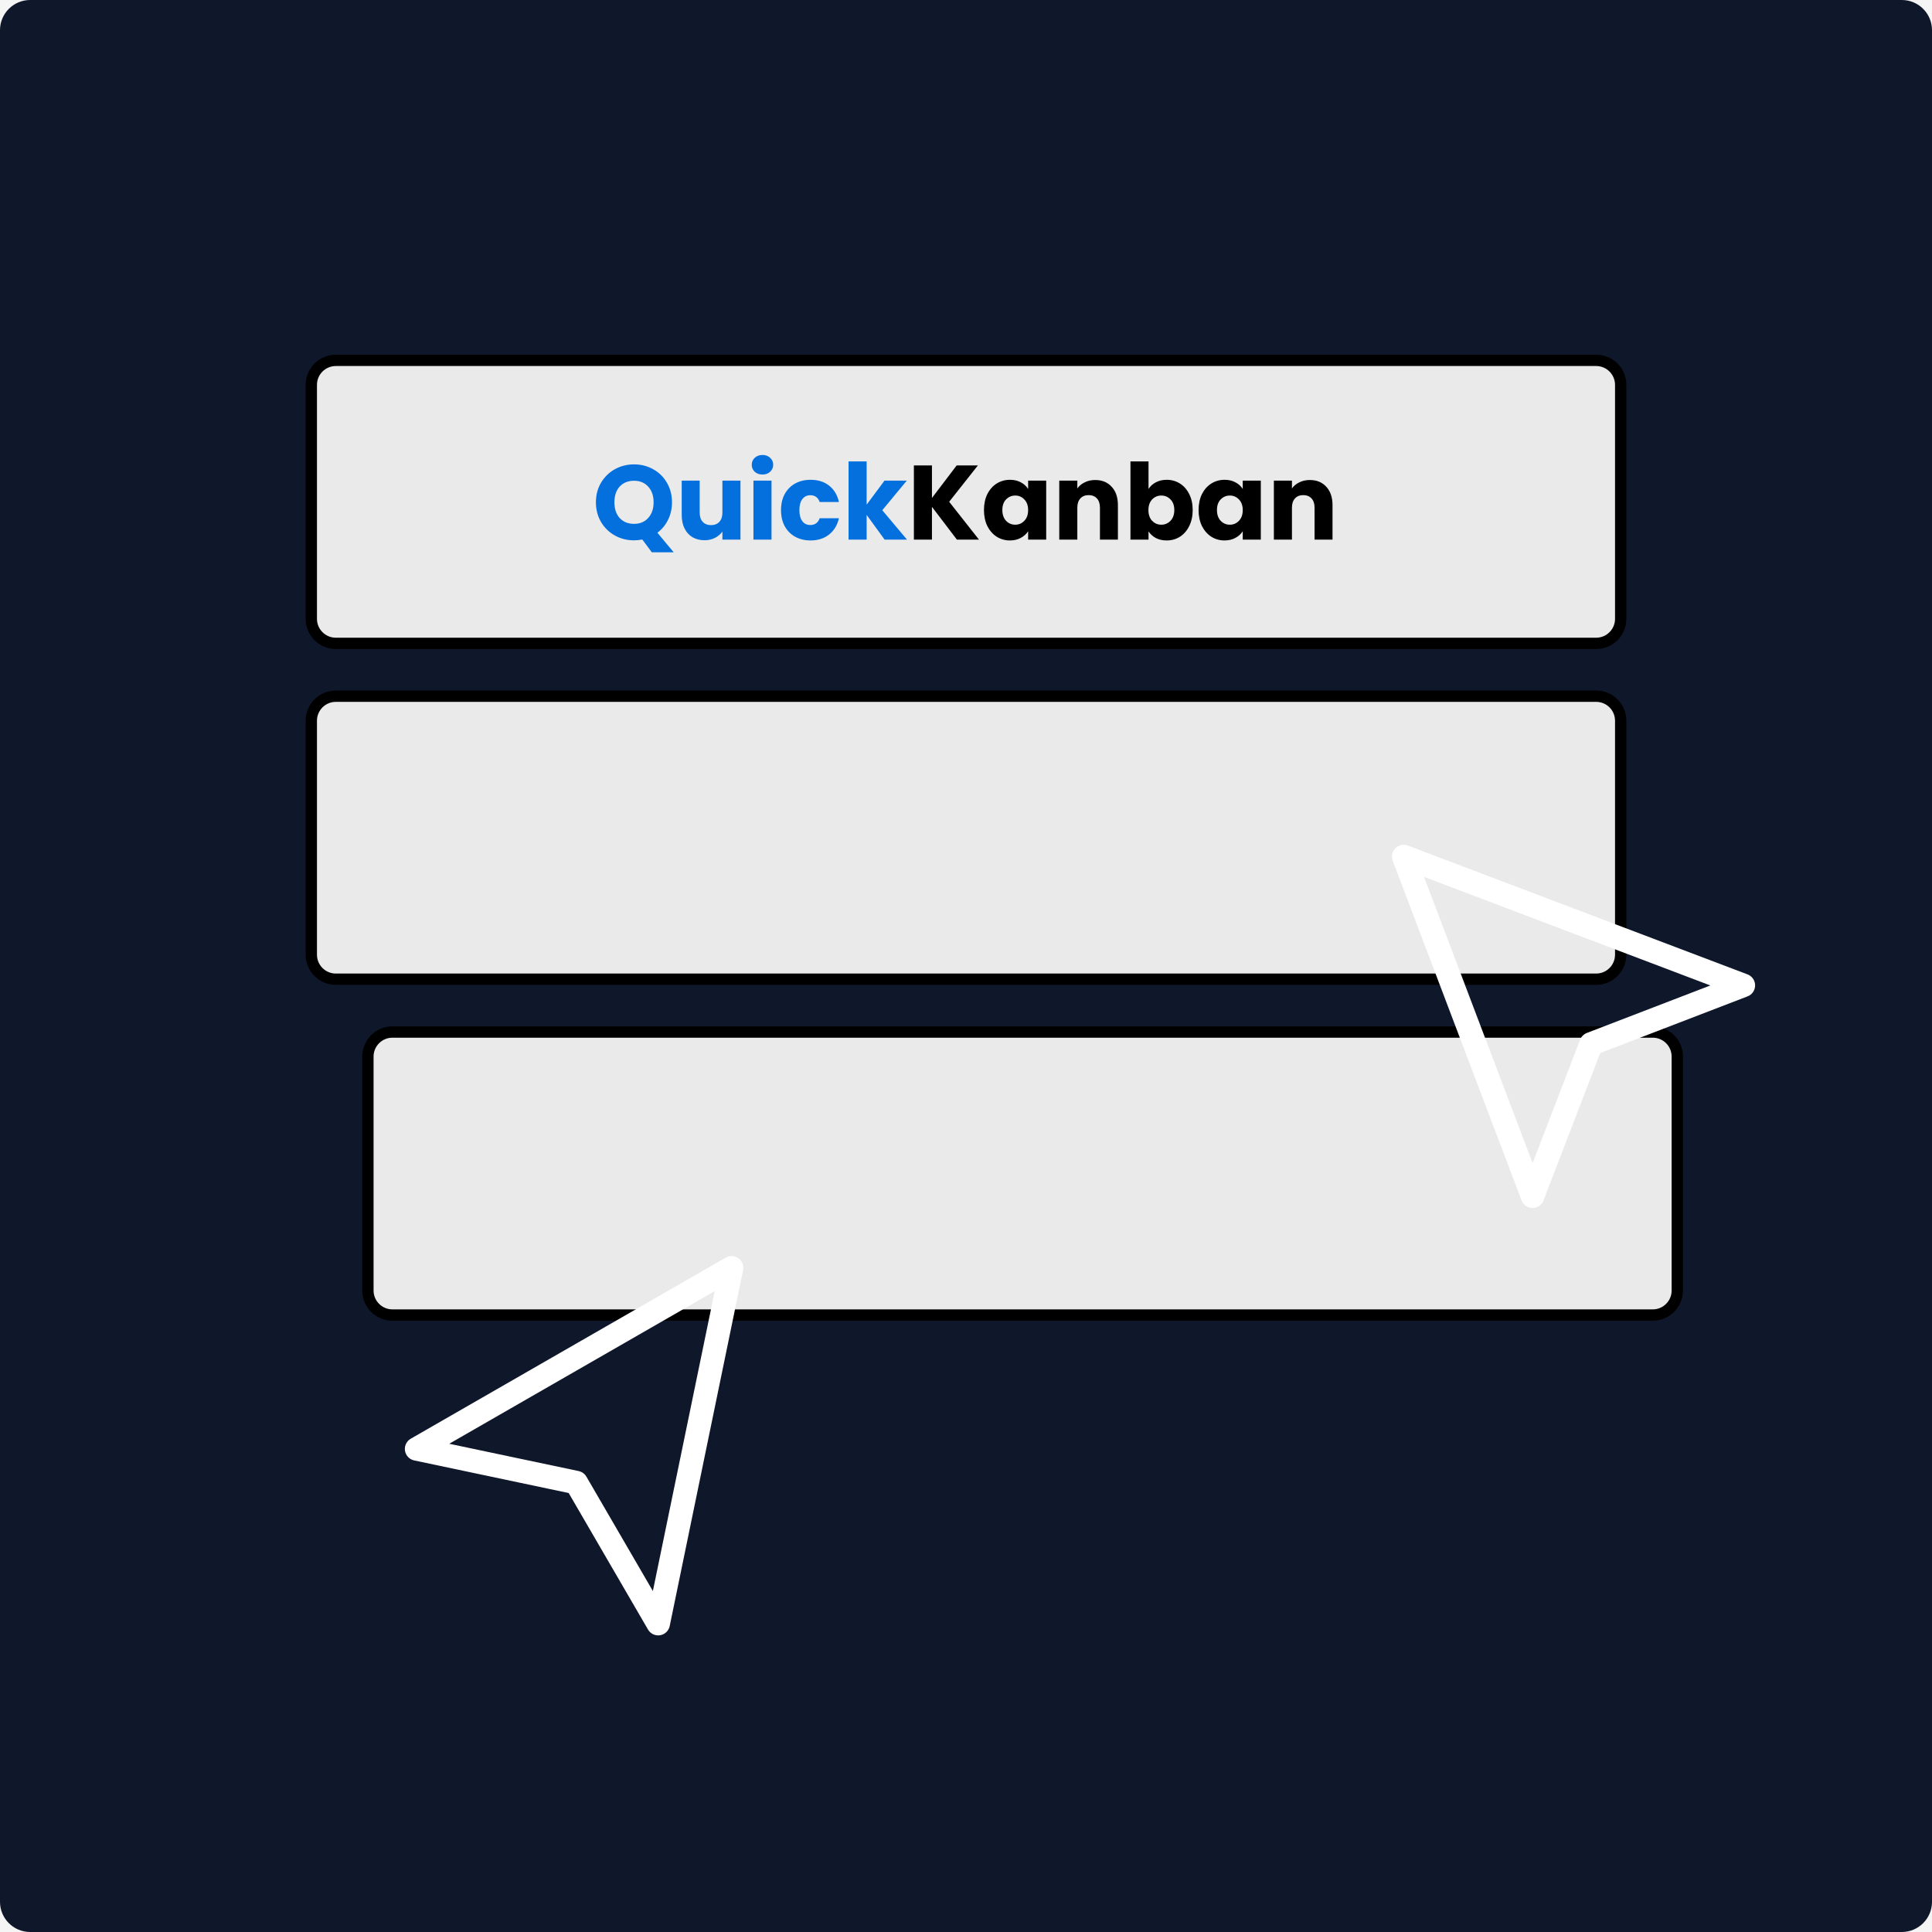
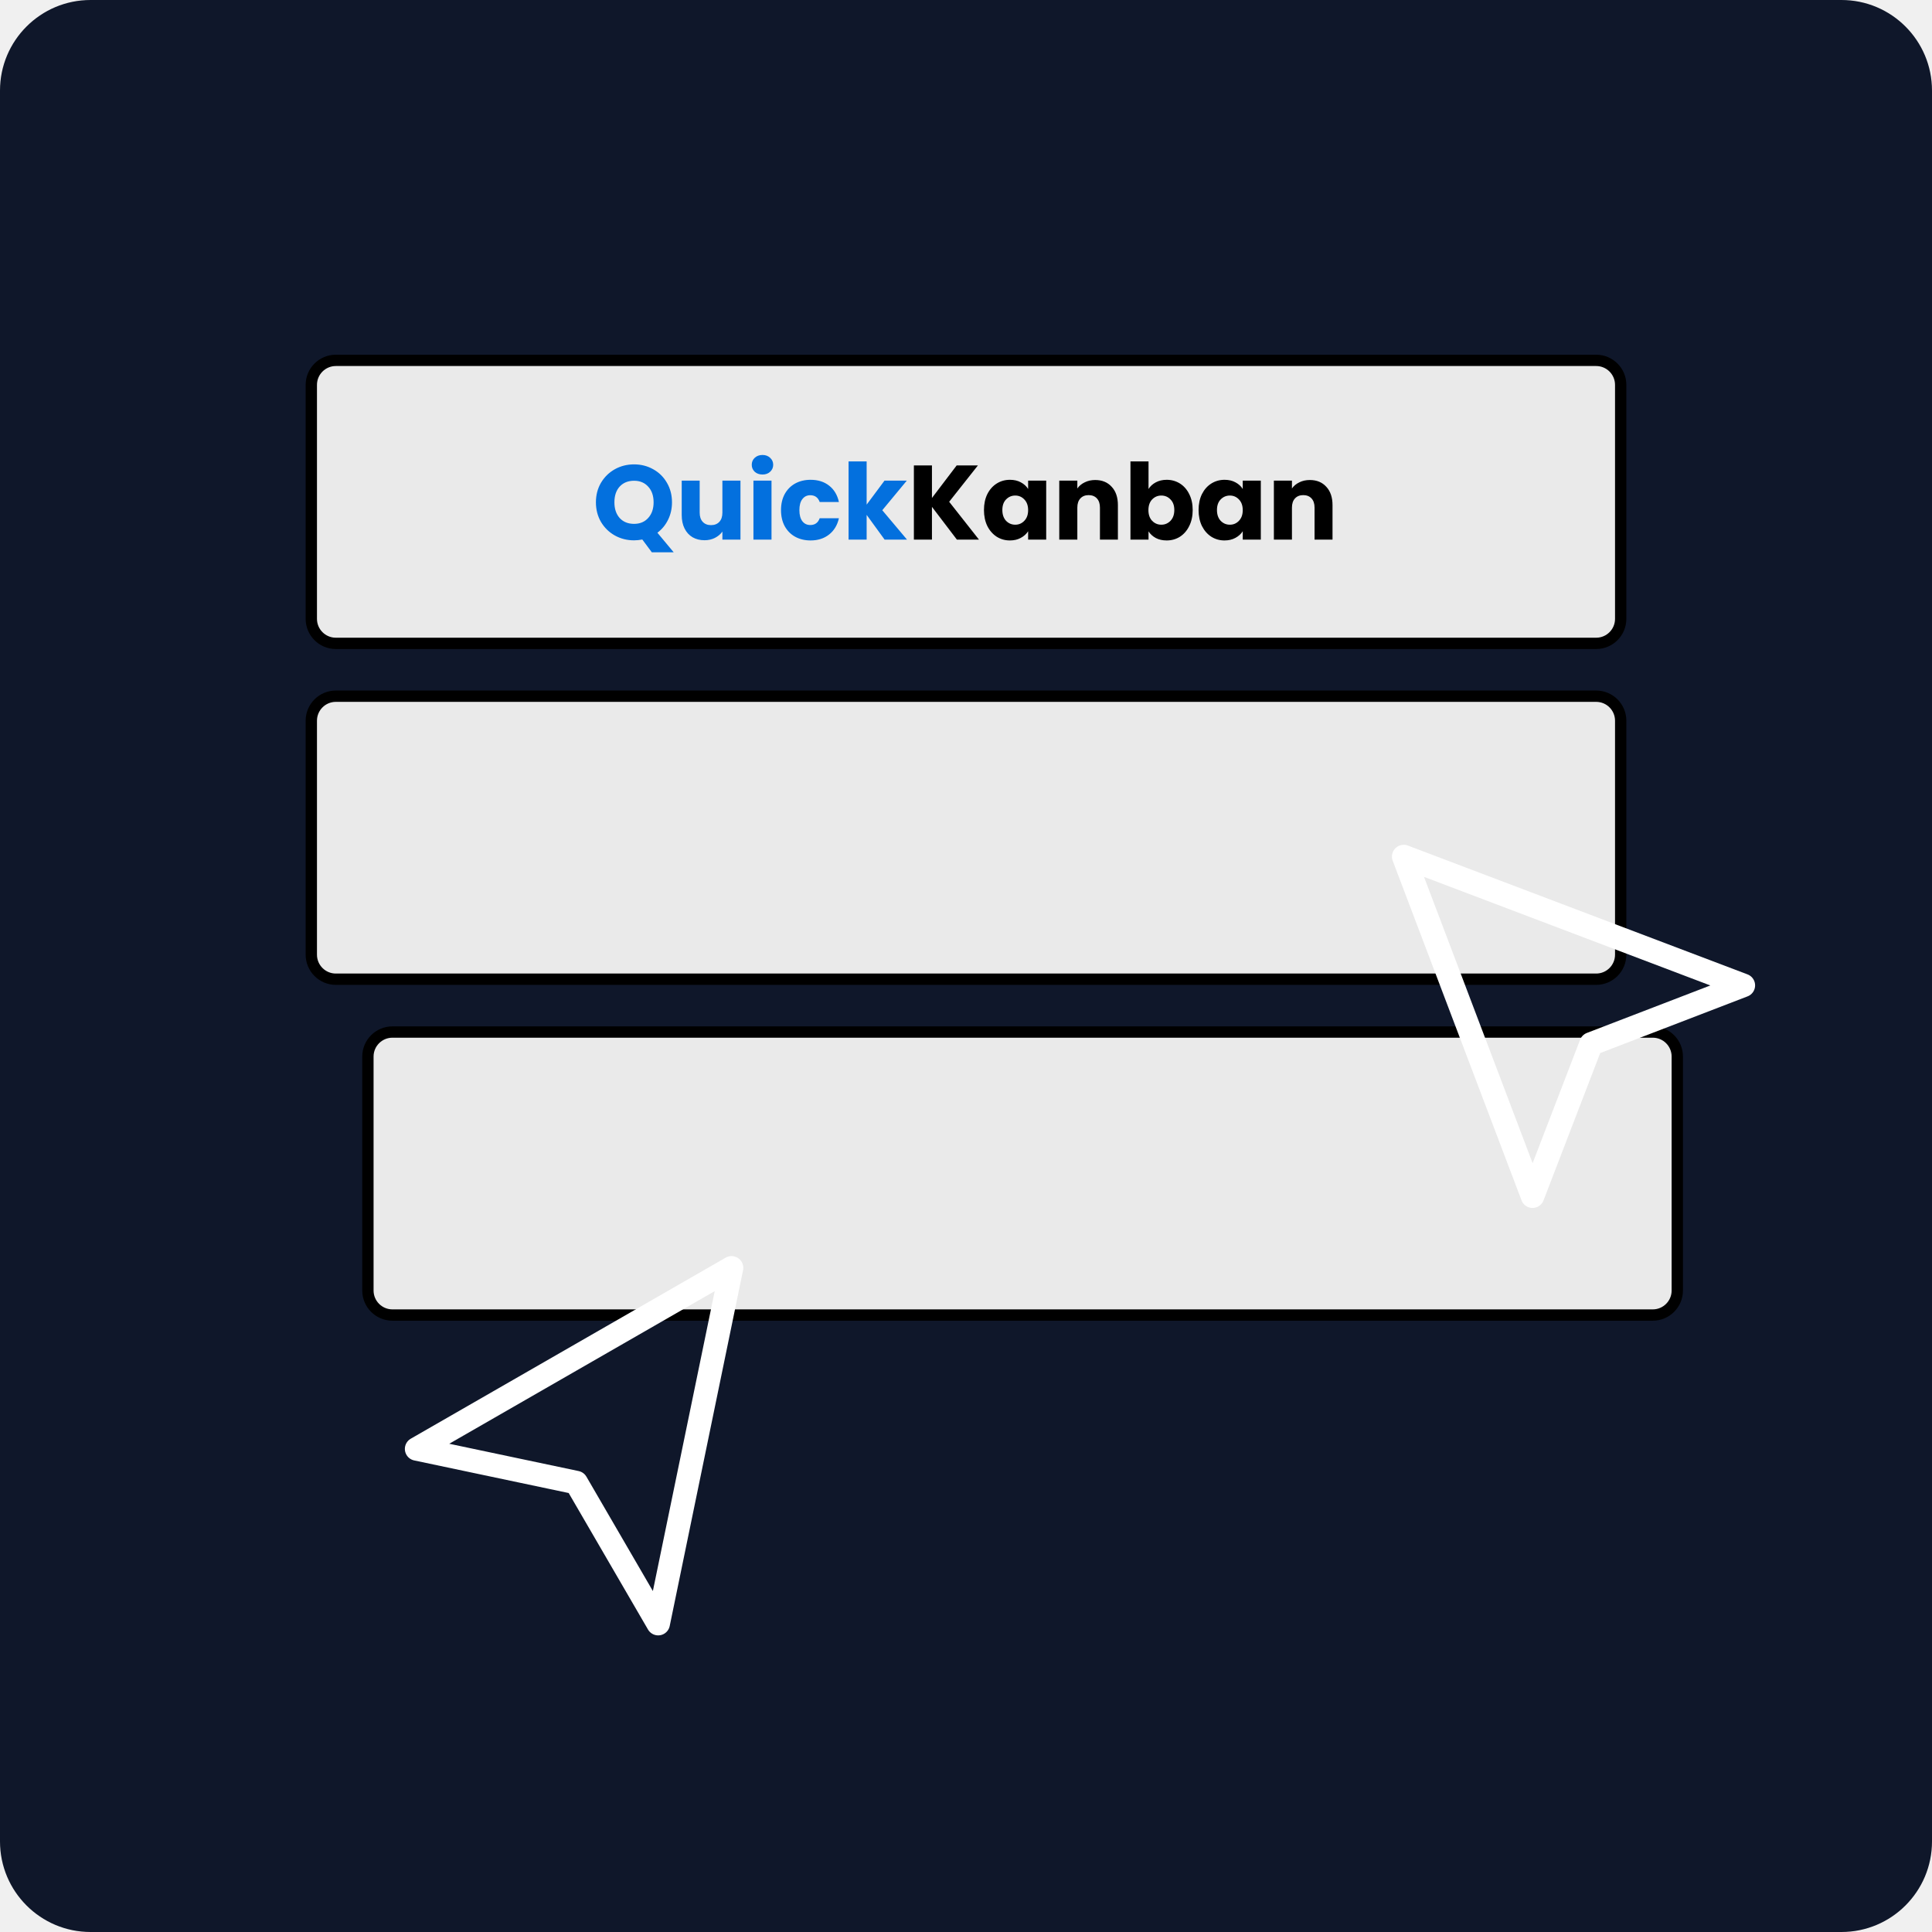
<svg xmlns="http://www.w3.org/2000/svg" width="512" height="512" viewBox="0 0 512 512" fill="none">
-   <rect width="512" height="512" fill="#F5F5F5" />
-   <rect width="512" height="512" rx="8" fill="#0F172A" />
+   <rect width="512" height="512" rx="24" fill="#0F172A" />
  <rect x="82.5" y="95.5" width="347" height="75" rx="6.5" fill="#EAEAEA" stroke="black" stroke-width="3" />
  <rect x="82.5" y="184.5" width="347" height="75" rx="6.5" fill="#EAEAEA" stroke="black" stroke-width="3" />
  <rect x="97.5" y="273.5" width="347" height="75" rx="6.5" fill="#EAEAEA" stroke="black" stroke-width="3" />
  <path d="M172.736 146.36L170.216 142.972C169.469 143.121 168.741 143.196 168.032 143.196C166.184 143.196 164.485 142.767 162.936 141.908C161.405 141.049 160.183 139.855 159.268 138.324C158.372 136.775 157.924 135.039 157.924 133.116C157.924 131.193 158.372 129.467 159.268 127.936C160.183 126.405 161.405 125.211 162.936 124.352C164.485 123.493 166.184 123.064 168.032 123.064C169.88 123.064 171.569 123.493 173.1 124.352C174.649 125.211 175.863 126.405 176.74 127.936C177.636 129.467 178.084 131.193 178.084 133.116C178.084 134.796 177.739 136.336 177.048 137.736C176.376 139.117 175.433 140.265 174.22 141.18L178.532 146.36H172.736ZM162.824 133.116C162.824 134.852 163.291 136.243 164.224 137.288C165.176 138.315 166.445 138.828 168.032 138.828C169.6 138.828 170.851 138.305 171.784 137.26C172.736 136.215 173.212 134.833 173.212 133.116C173.212 131.38 172.736 129.999 171.784 128.972C170.851 127.927 169.6 127.404 168.032 127.404C166.445 127.404 165.176 127.917 164.224 128.944C163.291 129.971 162.824 131.361 162.824 133.116ZM196.23 127.376V143H191.442V140.872C190.957 141.563 190.294 142.123 189.454 142.552C188.633 142.963 187.718 143.168 186.71 143.168C185.516 143.168 184.461 142.907 183.546 142.384C182.632 141.843 181.922 141.068 181.418 140.06C180.914 139.052 180.662 137.867 180.662 136.504V127.376H185.422V135.86C185.422 136.905 185.693 137.717 186.234 138.296C186.776 138.875 187.504 139.164 188.418 139.164C189.352 139.164 190.089 138.875 190.63 138.296C191.172 137.717 191.442 136.905 191.442 135.86V127.376H196.23ZM202.078 125.752C201.238 125.752 200.547 125.509 200.006 125.024C199.483 124.52 199.222 123.904 199.222 123.176C199.222 122.429 199.483 121.813 200.006 121.328C200.547 120.824 201.238 120.572 202.078 120.572C202.899 120.572 203.571 120.824 204.094 121.328C204.635 121.813 204.906 122.429 204.906 123.176C204.906 123.904 204.635 124.52 204.094 125.024C203.571 125.509 202.899 125.752 202.078 125.752ZM204.458 127.376V143H199.67V127.376H204.458ZM206.975 135.188C206.975 133.564 207.302 132.145 207.955 130.932C208.627 129.719 209.551 128.785 210.727 128.132C211.922 127.479 213.285 127.152 214.815 127.152C216.775 127.152 218.409 127.665 219.715 128.692C221.041 129.719 221.909 131.165 222.319 133.032H217.223C216.794 131.837 215.963 131.24 214.731 131.24C213.854 131.24 213.154 131.585 212.631 132.276C212.109 132.948 211.847 133.919 211.847 135.188C211.847 136.457 212.109 137.437 212.631 138.128C213.154 138.8 213.854 139.136 214.731 139.136C215.963 139.136 216.794 138.539 217.223 137.344H222.319C221.909 139.173 221.041 140.611 219.715 141.656C218.39 142.701 216.757 143.224 214.815 143.224C213.285 143.224 211.922 142.897 210.727 142.244C209.551 141.591 208.627 140.657 207.955 139.444C207.302 138.231 206.975 136.812 206.975 135.188ZM234.429 143L229.669 136.448V143H224.881V122.28H229.669V133.732L234.401 127.376H240.309L233.813 135.216L240.365 143H234.429Z" fill="#0370DE" />
  <path d="M253.585 143L246.977 134.32V143H242.189V123.344H246.977V131.968L253.529 123.344H259.157L251.541 132.976L259.437 143H253.585ZM260.761 135.16C260.761 133.555 261.059 132.145 261.657 130.932C262.273 129.719 263.103 128.785 264.149 128.132C265.194 127.479 266.361 127.152 267.649 127.152C268.75 127.152 269.711 127.376 270.533 127.824C271.373 128.272 272.017 128.86 272.465 129.588V127.376H277.253V143H272.465V140.788C271.998 141.516 271.345 142.104 270.505 142.552C269.683 143 268.722 143.224 267.621 143.224C266.351 143.224 265.194 142.897 264.149 142.244C263.103 141.572 262.273 140.629 261.657 139.416C261.059 138.184 260.761 136.765 260.761 135.16ZM272.465 135.188C272.465 133.993 272.129 133.051 271.457 132.36C270.803 131.669 270.001 131.324 269.049 131.324C268.097 131.324 267.285 131.669 266.613 132.36C265.959 133.032 265.633 133.965 265.633 135.16C265.633 136.355 265.959 137.307 266.613 138.016C267.285 138.707 268.097 139.052 269.049 139.052C270.001 139.052 270.803 138.707 271.457 138.016C272.129 137.325 272.465 136.383 272.465 135.188ZM290.236 127.208C292.066 127.208 293.522 127.805 294.604 129C295.706 130.176 296.256 131.8 296.256 133.872V143H291.496V134.516C291.496 133.471 291.226 132.659 290.684 132.08C290.143 131.501 289.415 131.212 288.5 131.212C287.586 131.212 286.858 131.501 286.316 132.08C285.775 132.659 285.504 133.471 285.504 134.516V143H280.716V127.376H285.504V129.448C285.99 128.757 286.643 128.216 287.464 127.824C288.286 127.413 289.21 127.208 290.236 127.208ZM304.372 129.588C304.82 128.86 305.464 128.272 306.304 127.824C307.144 127.376 308.105 127.152 309.188 127.152C310.476 127.152 311.642 127.479 312.688 128.132C313.733 128.785 314.554 129.719 315.152 130.932C315.768 132.145 316.076 133.555 316.076 135.16C316.076 136.765 315.768 138.184 315.152 139.416C314.554 140.629 313.733 141.572 312.688 142.244C311.642 142.897 310.476 143.224 309.188 143.224C308.086 143.224 307.125 143.009 306.304 142.58C305.482 142.132 304.838 141.544 304.372 140.816V143H299.584V122.28H304.372V129.588ZM311.204 135.16C311.204 133.965 310.868 133.032 310.196 132.36C309.542 131.669 308.73 131.324 307.76 131.324C306.808 131.324 305.996 131.669 305.324 132.36C304.67 133.051 304.344 133.993 304.344 135.188C304.344 136.383 304.67 137.325 305.324 138.016C305.996 138.707 306.808 139.052 307.76 139.052C308.712 139.052 309.524 138.707 310.196 138.016C310.868 137.307 311.204 136.355 311.204 135.16ZM317.636 135.16C317.636 133.555 317.934 132.145 318.532 130.932C319.148 129.719 319.978 128.785 321.024 128.132C322.069 127.479 323.236 127.152 324.524 127.152C325.625 127.152 326.586 127.376 327.408 127.824C328.248 128.272 328.892 128.86 329.34 129.588V127.376H334.128V143H329.34V140.788C328.873 141.516 328.22 142.104 327.38 142.552C326.558 143 325.597 143.224 324.496 143.224C323.226 143.224 322.069 142.897 321.024 142.244C319.978 141.572 319.148 140.629 318.532 139.416C317.934 138.184 317.636 136.765 317.636 135.16ZM329.34 135.188C329.34 133.993 329.004 133.051 328.332 132.36C327.678 131.669 326.876 131.324 325.924 131.324C324.972 131.324 324.16 131.669 323.488 132.36C322.834 133.032 322.508 133.965 322.508 135.16C322.508 136.355 322.834 137.307 323.488 138.016C324.16 138.707 324.972 139.052 325.924 139.052C326.876 139.052 327.678 138.707 328.332 138.016C329.004 137.325 329.34 136.383 329.34 135.188ZM347.111 127.208C348.941 127.208 350.397 127.805 351.479 129C352.581 130.176 353.131 131.8 353.131 133.872V143H348.371V134.516C348.371 133.471 348.101 132.659 347.559 132.08C347.018 131.501 346.29 131.212 345.375 131.212C344.461 131.212 343.733 131.501 343.191 132.08C342.65 132.659 342.379 133.471 342.379 134.516V143H337.591V127.376H342.379V129.448C342.865 128.757 343.518 128.216 344.339 127.824C345.161 127.413 346.085 127.208 347.111 127.208Z" fill="black" />
  <path d="M174.425 430.274L193.862 336L110.413 383.976L152.707 392.9L174.425 430.274Z" stroke="white" stroke-width="6.24" stroke-linecap="round" stroke-linejoin="round" />
  <path d="M462 261.138L372 227L406.138 317L421.655 276.655L462 261.138Z" stroke="white" stroke-width="6.24" stroke-linecap="round" stroke-linejoin="round" />
</svg>
